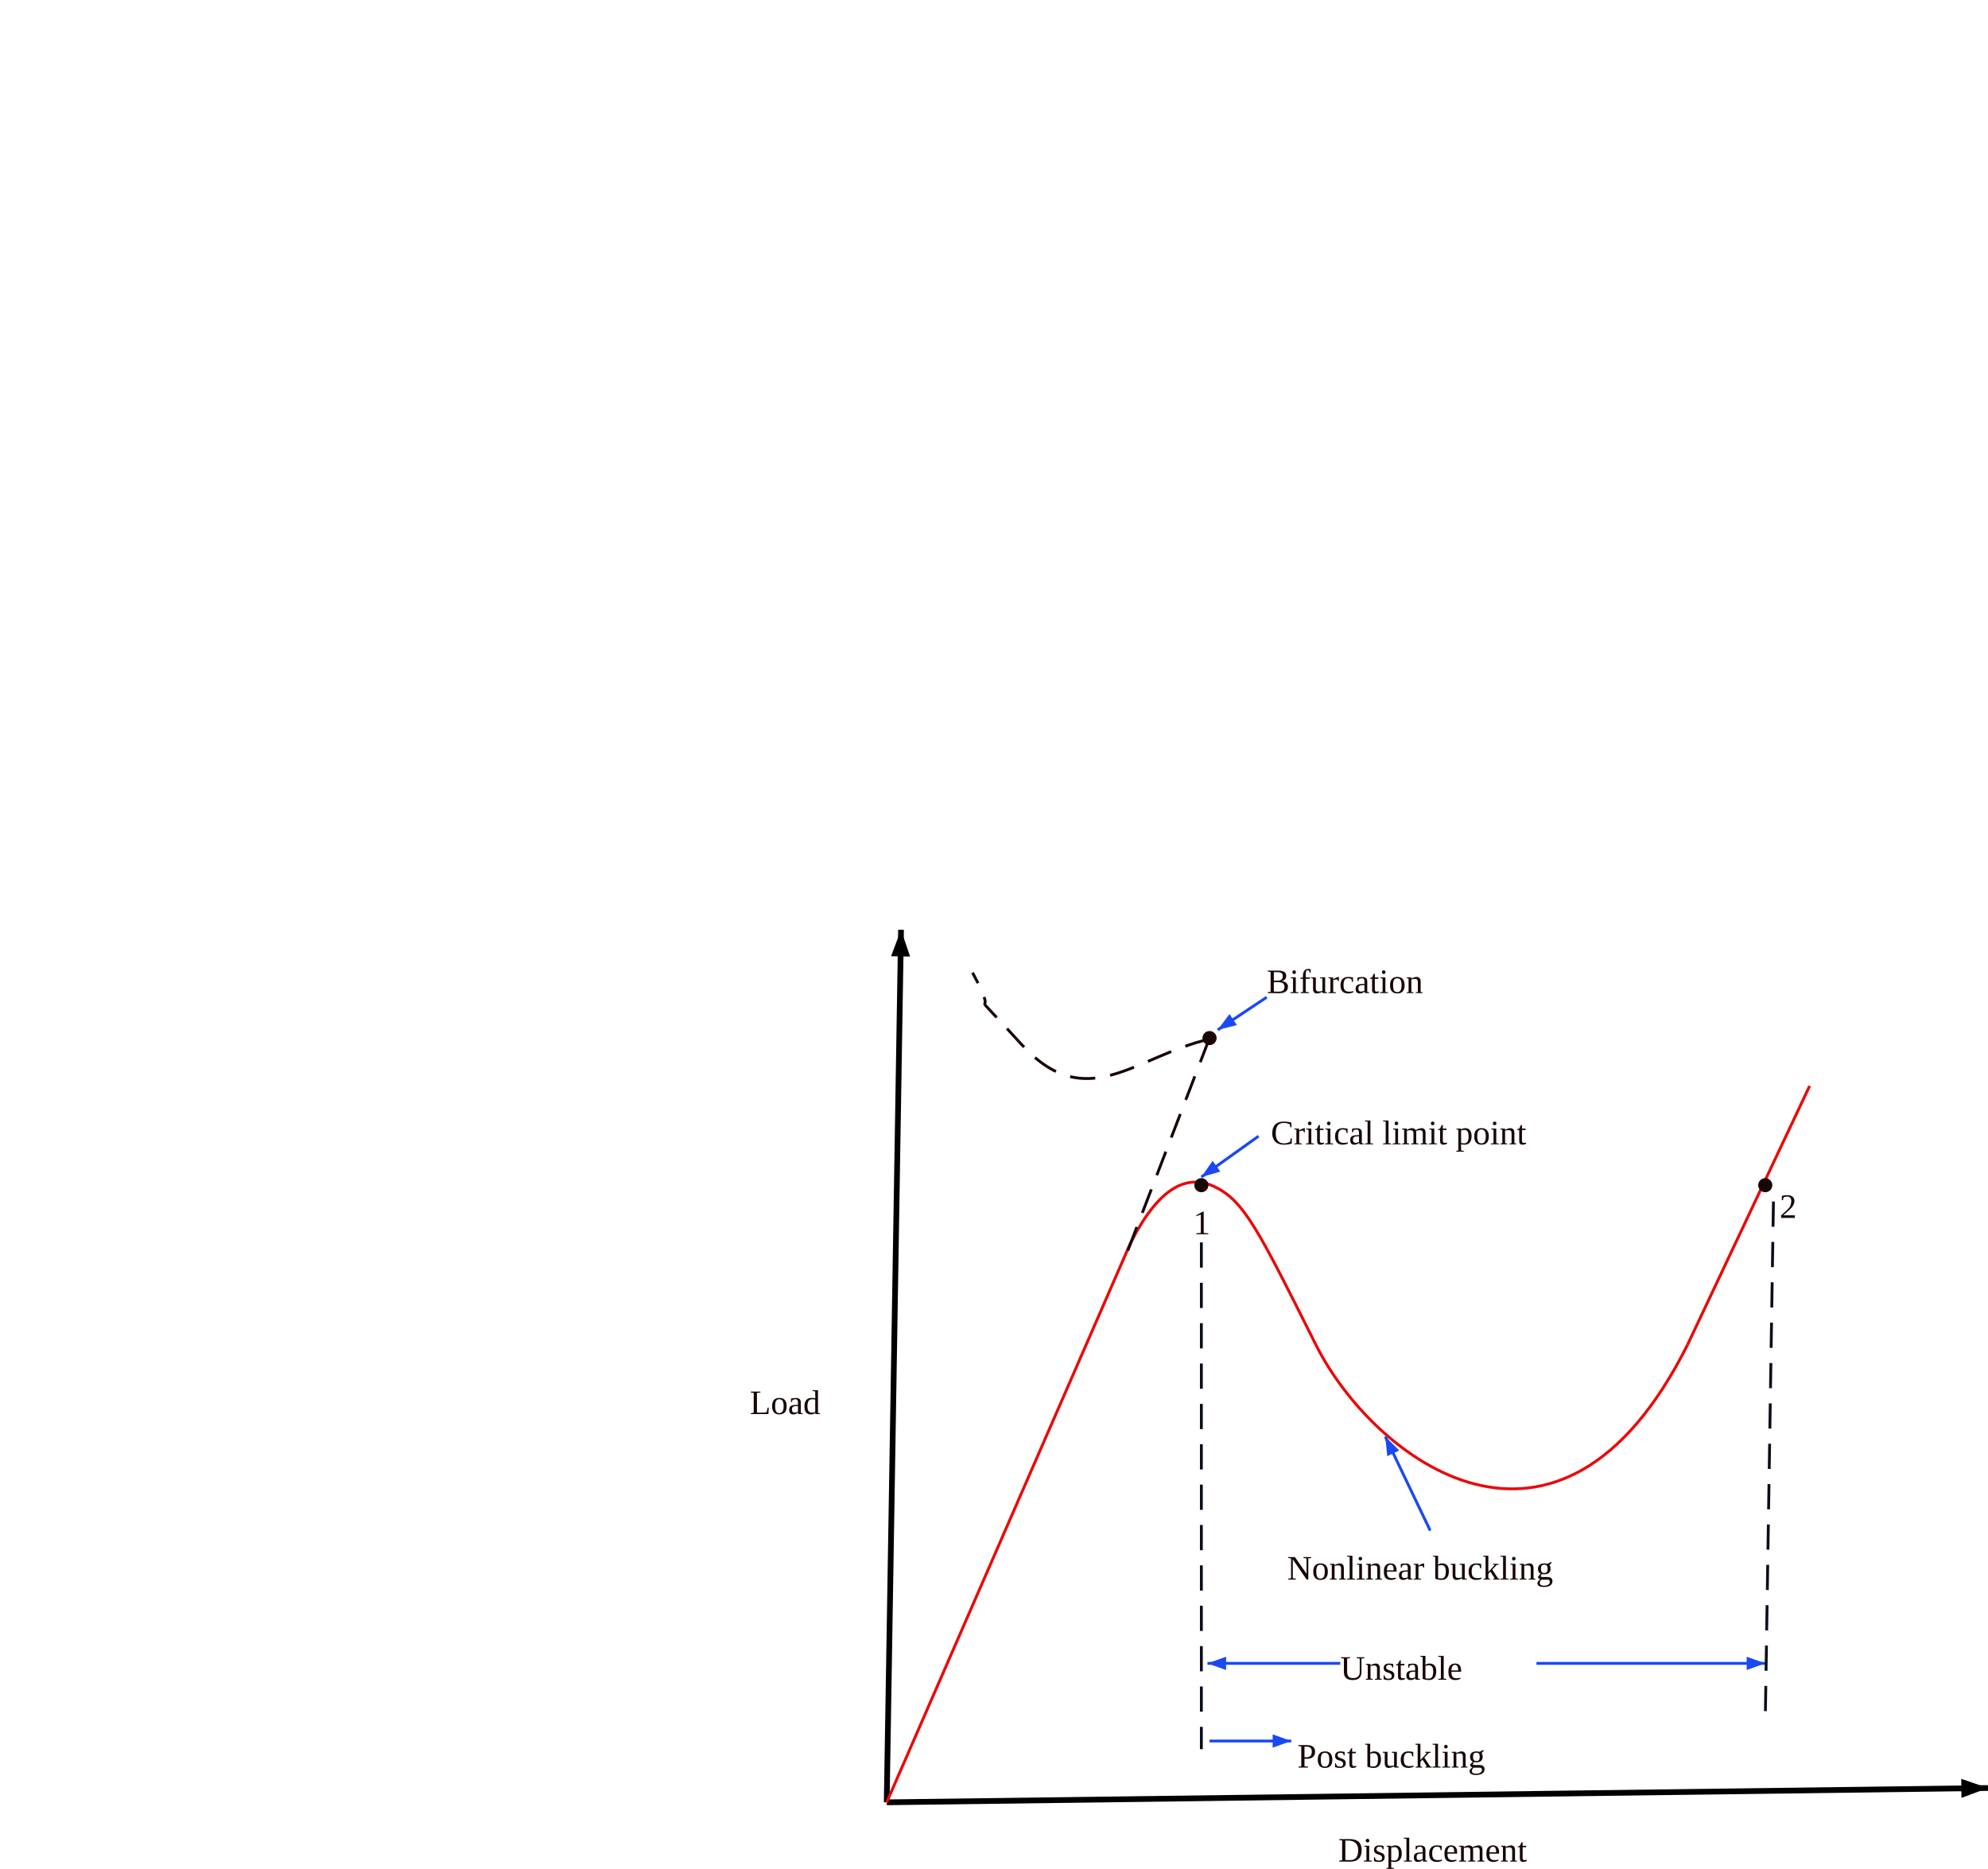
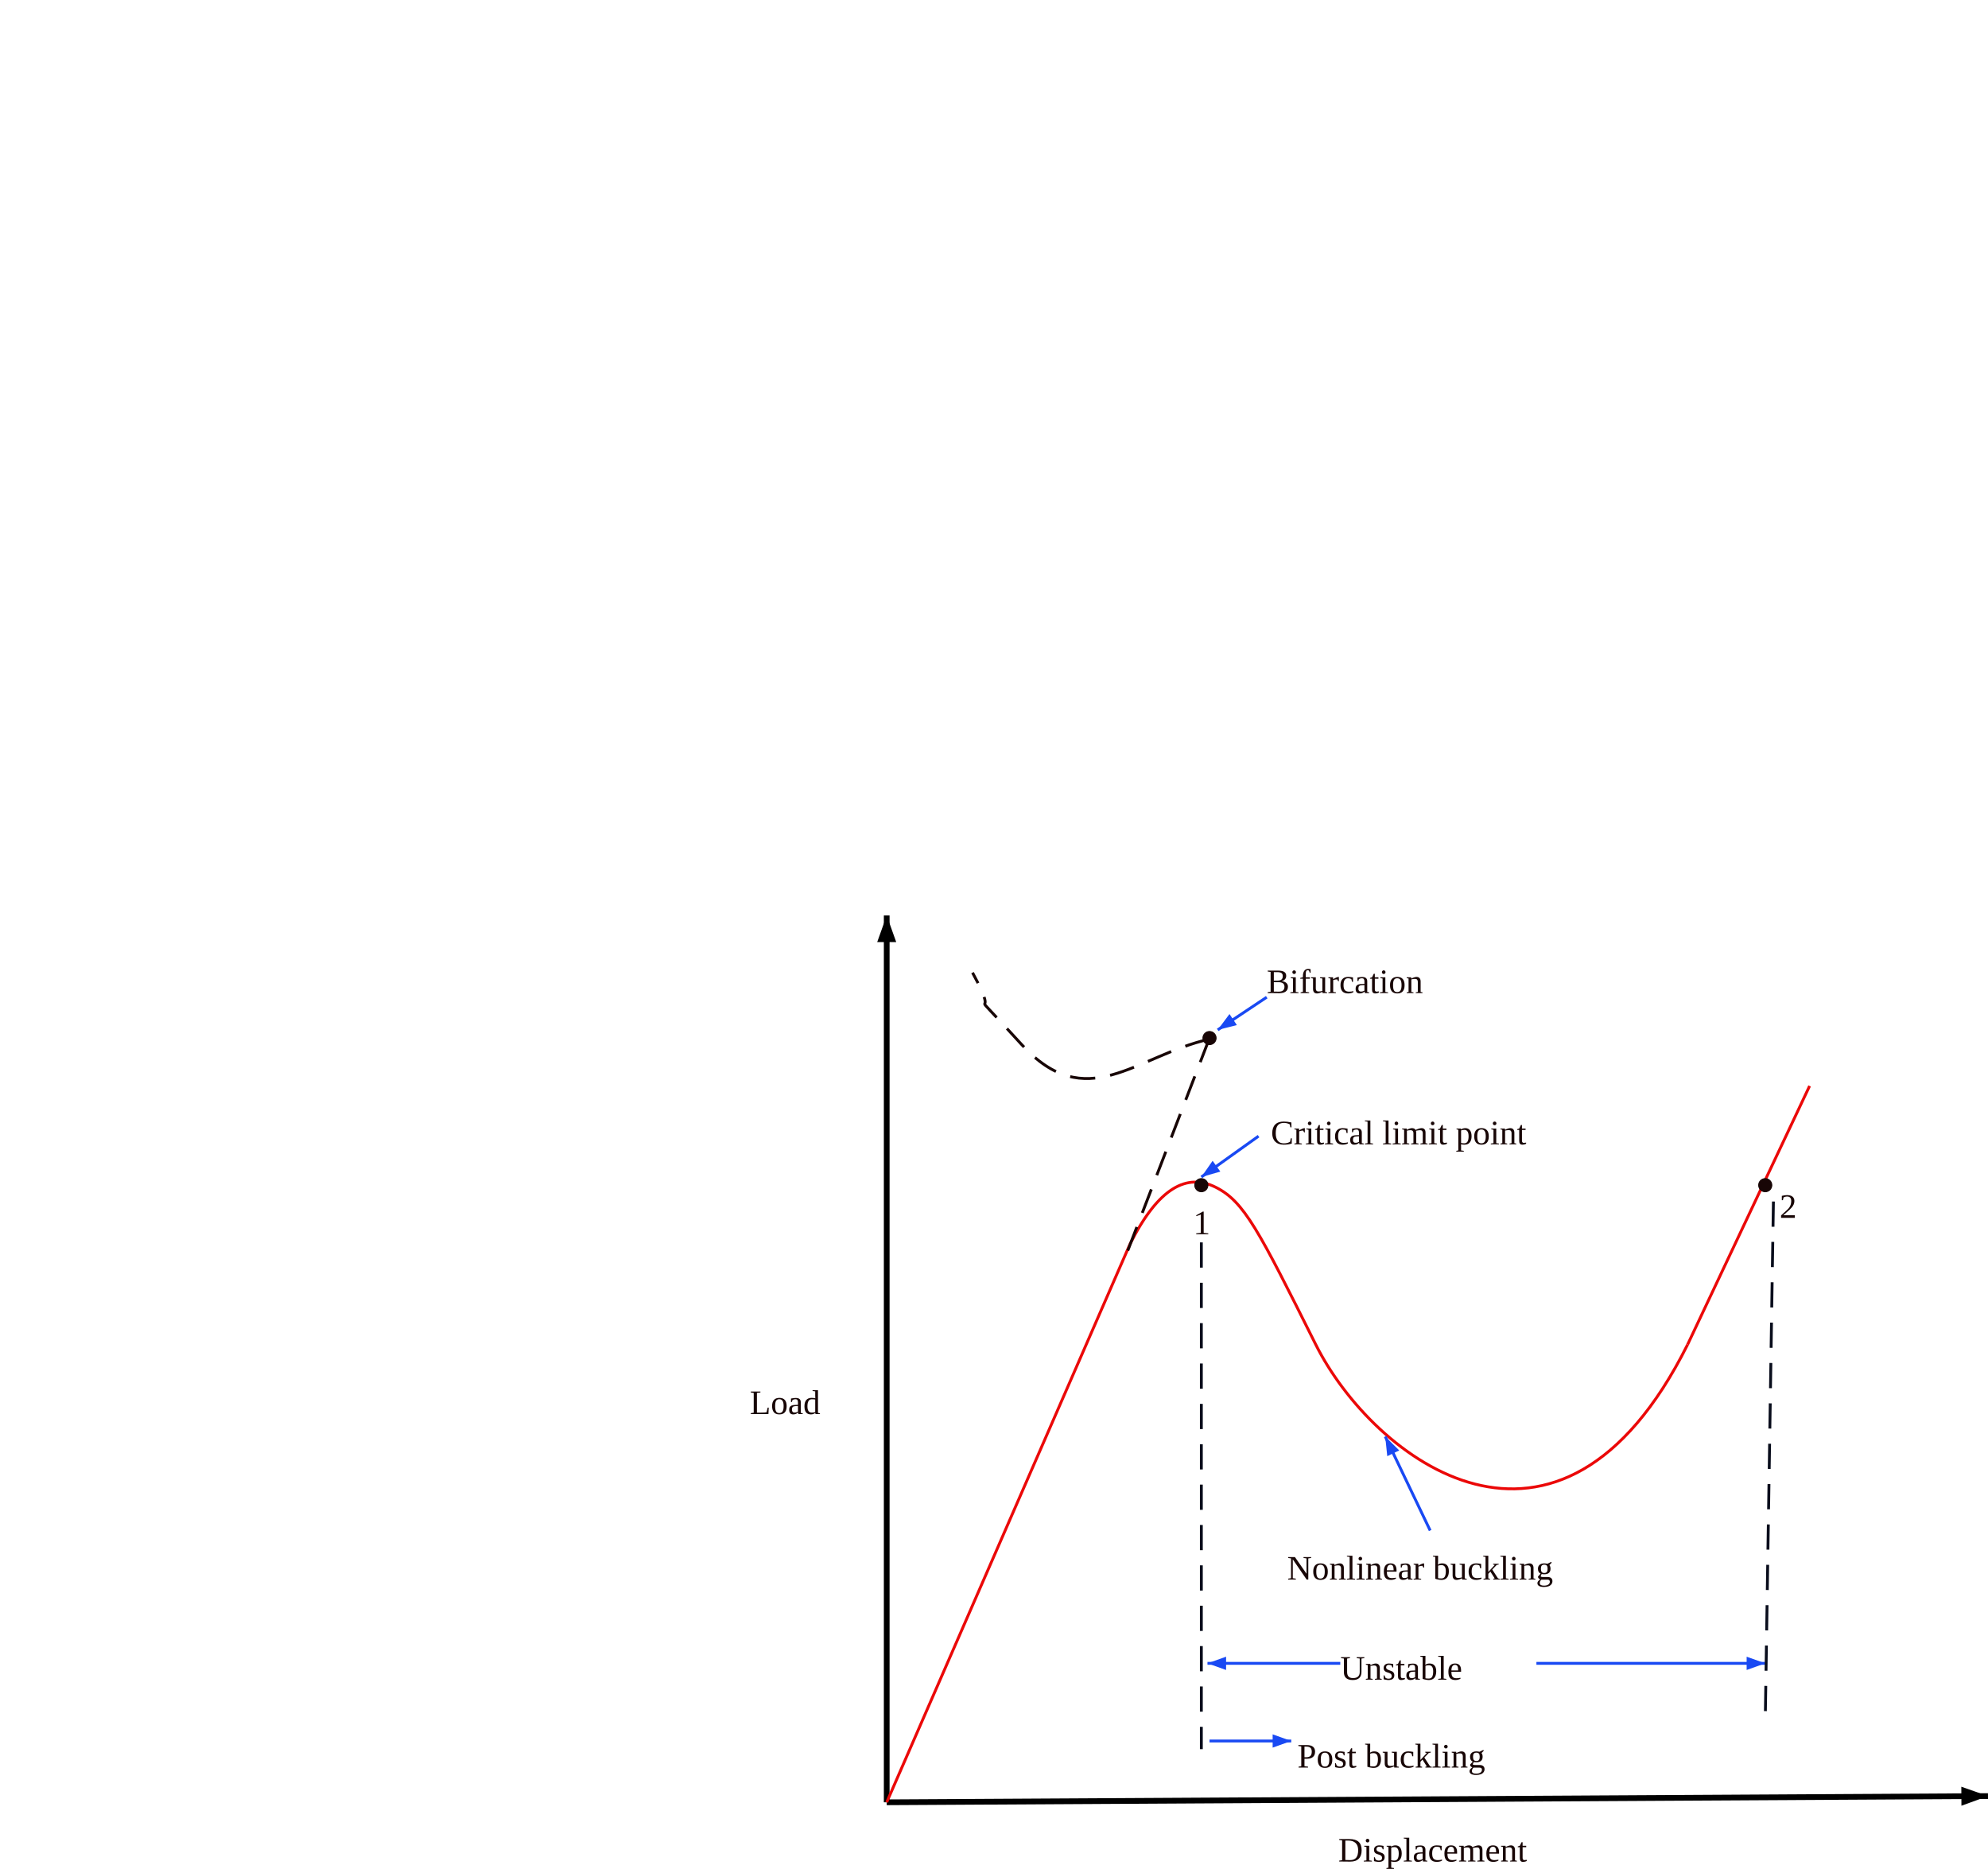
<svg xmlns="http://www.w3.org/2000/svg" xmlns:ns1="http://latexdraw.sourceforge.net/namespaces/latexdraw" version="1.1" baseProfile="full">
  <g>
-     <g ns1:type="joinedLines" id="id1111552135">
-       <polyline points="310.0,630.0 315.0,325.0 " stroke-width="2.0" stroke="black" ns1:rotationAngle="0.0" marker-end="url(#arrow1-1111552135)" />
+     <g ns1:type="joinedLines" id="id870910675">
+       <polyline points="310.0,630.0 310.0,320.0 " stroke-width="2.0" stroke="black" ns1:rotationAngle="0.0" marker-end="url(#arrow1-870910675)" />
    </g>
-     <g ns1:type="joinedLines" id="id1366726388">
-       <polyline points="310.0,630.0 695.0,625.0 " stroke-width="2.0" stroke="black" ns1:rotationAngle="0.0" marker-end="url(#arrow1-1366726388)" />
+     <g ns1:type="joinedLines" id="id1517714073">
+       <polyline points="310.0,630.0 695.016,627.827 " stroke-width="2.0" stroke="black" ns1:rotationAngle="0.0146858650931719" marker-end="url(#arrow1-1517714073)" />
    </g>
-     <g ns1:type="joinedLines" id="id109516433">
+     <g ns1:type="joinedLines" id="id82886596">
      <polyline points="310.0,630.0 395.0,435.0 " stroke-width="1.0" stroke="#eb0808" ns1:rotationAngle="0.0" />
    </g>
-     <g ns1:type="bezierCurve" id="id1975187468">
+     <g ns1:type="bezierCurve" id="id1587886017">
      <path d="M 395.0 435.0 C 405.0 415.0 415.0 410.0 425.0 415.0 C 435.0 420.0 440.0 430.0 460.0 470.0 C 480.0 510.0 545.0 560.0 590.0 470.0 " stroke-width="1.0" stroke="#eb0808" fill="none" ns1:rotationAngle="0.0" />
    </g>
-     <g ns1:type="joinedLines" id="id1659064988">
+     <g ns1:type="joinedLines" id="id1721800185">
      <polyline points="590.0,470.0 632.653,379.592 " stroke-width="1.0" stroke="#eb0808" ns1:rotationAngle="0.0" />
    </g>
-     <g ns1:type="dot" id="id259776544" ns1:size="5.0" ns1:dotShape="*" ns1:position="419.99999999999983 414.2857142857141">
+     <g ns1:type="dot" id="id1231783166" ns1:size="5.0" ns1:dotShape="*" ns1:position="419.99999999999983 414.2857142857141">
      <path d="M 422.308 414.286 C 422.308 415.56 421.275 416.593 420 416.593 C 418.725 416.593 417.692 415.56 417.692 414.286 C 417.692 413.011 418.725 411.978 420 411.978 C 421.275 411.978 422.308 413.011 422.308 414.286 z " fill="#180606" stroke-linecap="square" stroke-linejoin="butt" stroke-width="0.312" stroke-miterlimit="10.0" stroke-dashoffset="0.0" stroke="#180606" />
    </g>
-     <g ns1:type="dot" id="id2114760198" ns1:size="5.0" ns1:dotShape="*" ns1:position="617.1428571428569 414.2857142857141">
+     <g ns1:type="dot" id="id1663661877" ns1:size="5.0" ns1:dotShape="*" ns1:position="617.1428571428569 414.2857142857141">
      <path d="M 619.451 414.286 C 619.451 415.56 618.417 416.593 617.143 416.593 C 615.868 416.593 614.835 415.56 614.835 414.286 C 614.835 413.011 615.868 411.978 617.143 411.978 C 618.417 411.978 619.451 413.011 619.451 414.286 z " fill="#180606" stroke-linecap="square" stroke-linejoin="butt" stroke-width="0.312" stroke-miterlimit="10.0" stroke-dashoffset="0.0" stroke="#180606" />
    </g>
-     <g ns1:type="joinedLines" id="id1250596075">
+     <g ns1:type="joinedLines" id="id87949691">
      <polyline points="394.286,437.143 422.857,362.857 " stroke-width="1.0" stroke="#180606" stroke-dasharray="8.819, 5.292" ns1:rotationAngle="0.0" />
    </g>
-     <g ns1:type="bezierCurve" id="id773307967">
+     <g ns1:type="bezierCurve" id="id422728080">
      <path d="M 422.857 363.214 C 396.863 369.167 379.804 390.0 357.059 365.0 C 334.314 340.0 351.373 360.833 340.0 340.0 " stroke-width="1.0" stroke="#180606" fill="none" stroke-dasharray="8.819, 5.292" ns1:rotationAngle="0.0" />
    </g>
-     <g ns1:type="dot" id="id818369981" ns1:size="5.0" ns1:dotShape="*" ns1:position="422.8571428571427 362.8571428571427">
+     <g ns1:type="dot" id="id1164170030" ns1:size="5.0" ns1:dotShape="*" ns1:position="422.8571428571427 362.8571428571427">
      <path d="M 425.165 362.857 C 425.165 364.132 424.132 365.165 422.857 365.165 C 421.583 365.165 420.549 364.132 420.549 362.857 C 420.549 361.583 421.583 360.549 422.857 360.549 C 424.132 360.549 425.165 361.583 425.165 362.857 z " fill="#180606" stroke-linecap="square" stroke-linejoin="butt" stroke-width="0.312" stroke-miterlimit="10.0" stroke-dashoffset="0.0" stroke="#180606" />
    </g>
-     <g ns1:type="text" id="id1507888408" fill="#180606" ns1:position="bl">
+     <g ns1:type="text" id="id913639738" fill="#180606" ns1:position="bl">
      <text x="417.143" y="431.429">1</text>
    </g>
-     <g ns1:type="text" id="id1101726115" fill="#180606" ns1:position="bl">
+     <g ns1:type="text" id="id807212508" fill="#180606" ns1:position="bl">
      <text x="622.143" y="425.714">2</text>
    </g>
-     <g ns1:type="text" id="id1970503203" fill="#180606" ns1:position="bl">
+     <g ns1:type="text" id="id1460330209" fill="#180606" ns1:position="bl">
      <text x="444.286" y="400">Critical limit point</text>
    </g>
-     <g ns1:type="text" id="id679421272" fill="#180606" ns1:position="bl">
+     <g ns1:type="text" id="id1587587005" fill="#180606" ns1:position="bl">
      <text x="442.857" y="347.143">Bifurcation</text>
    </g>
-     <g ns1:type="text" id="id238490033" fill="#180606" ns1:position="bl">
+     <g ns1:type="text" id="id881162699" fill="#180606" ns1:position="bl">
      <text x="450" y="552.143">Nonlinear buckling</text>
    </g>
-     <g ns1:type="text" id="id813679644" fill="#180606" ns1:position="bl">
+     <g ns1:type="text" id="id920348894" fill="#180606" ns1:position="bl">
      <text x="468.571" y="587.143">Unstable</text>
    </g>
-     <g ns1:type="text" id="id1679217557" fill="#180606" ns1:position="bl">
+     <g ns1:type="text" id="id1445694175" fill="#180606" ns1:position="bl">
      <text x="453.571" y="617.857">Post buckling</text>
    </g>
-     <g ns1:type="text" id="id1811362958" fill="#180606" ns1:position="bl">
+     <g ns1:type="text" id="id1006268877" fill="#180606" ns1:position="bl">
      <text x="262.143" y="494.286">Load</text>
    </g>
-     <g ns1:type="text" id="id1621237696" fill="#180606" ns1:position="bl">
+     <g ns1:type="text" id="id126674563" fill="#180606" ns1:position="bl">
      <text x="467.857" y="650.714">Displacement</text>
    </g>
-     <g ns1:type="joinedLines" id="id673590363">
-       <polyline points="442.857,348.571 425.714,360 " stroke-width="1.0" stroke="#1949f3" ns1:rotationAngle="0.0" marker-end="url(#arrow1-673590363)" />
+     <g ns1:type="joinedLines" id="id41000966">
+       <polyline points="442.857,348.571 425.714,360 " stroke-width="1.0" stroke="#1949f3" ns1:rotationAngle="0.0" marker-end="url(#arrow1-41000966)" />
    </g>
-     <g ns1:type="joinedLines" id="id1862851295">
-       <polyline points="440,397.143 420,411.429 " stroke-width="1.0" stroke="#1949f3" ns1:rotationAngle="0.0" marker-end="url(#arrow1-1862851295)" />
+     <g ns1:type="joinedLines" id="id947949472">
+       <polyline points="440,397.143 420,411.429 " stroke-width="1.0" stroke="#1949f3" ns1:rotationAngle="0.0" marker-end="url(#arrow1-947949472)" />
    </g>
-     <g ns1:type="joinedLines" id="id1454839829">
-       <polyline points="500.0,535.0 484.286,502.143 " stroke-width="1.0" stroke="#1949f3" ns1:rotationAngle="0.0" marker-end="url(#arrow1-1454839829)" />
+     <g ns1:type="joinedLines" id="id1462117456">
+       <polyline points="500.0,535.0 484.286,502.143 " stroke-width="1.0" stroke="#1949f3" ns1:rotationAngle="0.0" marker-end="url(#arrow1-1462117456)" />
    </g>
-     <g ns1:type="joinedLines" id="id1632274239">
-       <polyline points="422.857,608.571 451.429,608.571 " stroke-width="1.0" stroke="#1949f3" ns1:rotationAngle="0.0" marker-end="url(#arrow1-1632274239)" />
+     <g ns1:type="joinedLines" id="id1868757598">
+       <polyline points="422.857,608.571 451.429,608.571 " stroke-width="1.0" stroke="#1949f3" ns1:rotationAngle="0.0" marker-end="url(#arrow1-1868757598)" />
    </g>
-     <g ns1:type="joinedLines" id="id17958085">
-       <polyline points="468.571,581.429 422.143,581.429 " stroke-width="1.0" stroke="#1949f3" ns1:rotationAngle="0.0" marker-end="url(#arrow1-17958085)" />
+     <g ns1:type="joinedLines" id="id389038343">
+       <polyline points="468.571,581.429 422.143,581.429 " stroke-width="1.0" stroke="#1949f3" ns1:rotationAngle="0.0" marker-end="url(#arrow1-389038343)" />
    </g>
-     <g ns1:type="joinedLines" id="id359980150">
-       <polyline points="537.143,581.429 617.143,581.429 " stroke-width="1.0" stroke="#1949f3" ns1:rotationAngle="0.0" marker-end="url(#arrow1-359980150)" />
+     <g ns1:type="joinedLines" id="id537193347">
+       <polyline points="537.143,581.429 617.143,581.429 " stroke-width="1.0" stroke="#1949f3" ns1:rotationAngle="0.0" marker-end="url(#arrow1-537193347)" />
    </g>
-     <g ns1:type="joinedLines" id="id987854632">
+     <g ns1:type="joinedLines" id="id1407401290">
      <polyline points="420,434.286 420,611.429 " stroke-width="1.0" stroke="#090d1c" stroke-dasharray="8.819, 5.292" ns1:rotationAngle="0.0" />
    </g>
-     <g ns1:type="joinedLines" id="id814043039">
+     <g ns1:type="joinedLines" id="id1855758618">
      <polyline points="620.0,420.0 617.143,601.429 " stroke-width="1.0" stroke="#090d1c" stroke-dasharray="8.819, 5.292" ns1:rotationAngle="0.0" />
    </g>
  </g>
  <defs>
-     <marker overflow="visible" orient="auto" id="arrow1-1111552135">
+     <marker overflow="visible" orient="auto" id="arrow1-870910675">
      <path d="M 0.0 0.0 L -4.652 1.661 L -4.652 0.0 L -4.652 -1.661 z " ns1:arrSizeNum="2.0" fill="black" />
    </marker>
-     <marker overflow="visible" orient="auto" id="arrow1-1366726388">
+     <marker overflow="visible" orient="auto" id="arrow1-1517714073">
      <path d="M 0.0 0.0 L -4.652 1.661 L -4.652 0.0 L -4.652 -1.661 z " ns1:arrSizeNum="2.0" fill="black" />
    </marker>
-     <marker overflow="visible" orient="auto" id="arrow1-673590363">
+     <marker overflow="visible" orient="auto" id="arrow1-41000966">
      <path d="M 0.0 0.0 L -6.504 2.323 L -6.504 0.0 L -6.504 -2.323 z " ns1:arrSizeNum="2.0" fill="#1949f3" />
    </marker>
-     <marker overflow="visible" orient="auto" id="arrow1-1862851295">
+     <marker overflow="visible" orient="auto" id="arrow1-947949472">
      <path d="M 0.0 0.0 L -6.504 2.323 L -6.504 0.0 L -6.504 -2.323 z " ns1:arrSizeNum="2.0" fill="#1949f3" />
    </marker>
-     <marker overflow="visible" orient="auto" id="arrow1-1454839829">
+     <marker overflow="visible" orient="auto" id="arrow1-1462117456">
      <path d="M 0.0 0.0 L -6.504 2.323 L -6.504 0.0 L -6.504 -2.323 z " ns1:arrSizeNum="2.0" fill="#1949f3" />
    </marker>
-     <marker overflow="visible" orient="auto" id="arrow1-1632274239">
+     <marker overflow="visible" orient="auto" id="arrow1-1868757598">
      <path d="M 0.0 0.0 L -6.504 2.323 L -6.504 0.0 L -6.504 -2.323 z " ns1:arrSizeNum="2.0" fill="#1949f3" />
    </marker>
-     <marker overflow="visible" orient="auto" id="arrow1-17958085">
+     <marker overflow="visible" orient="auto" id="arrow1-389038343">
      <path d="M 0.0 0.0 L -6.504 2.323 L -6.504 0.0 L -6.504 -2.323 z " ns1:arrSizeNum="2.0" fill="#1949f3" />
    </marker>
-     <marker overflow="visible" orient="auto" id="arrow1-359980150">
+     <marker overflow="visible" orient="auto" id="arrow1-537193347">
      <path d="M 0.0 0.0 L -6.504 2.323 L -6.504 0.0 L -6.504 -2.323 z " ns1:arrSizeNum="2.0" fill="#1949f3" />
    </marker>
  </defs>
</svg>
